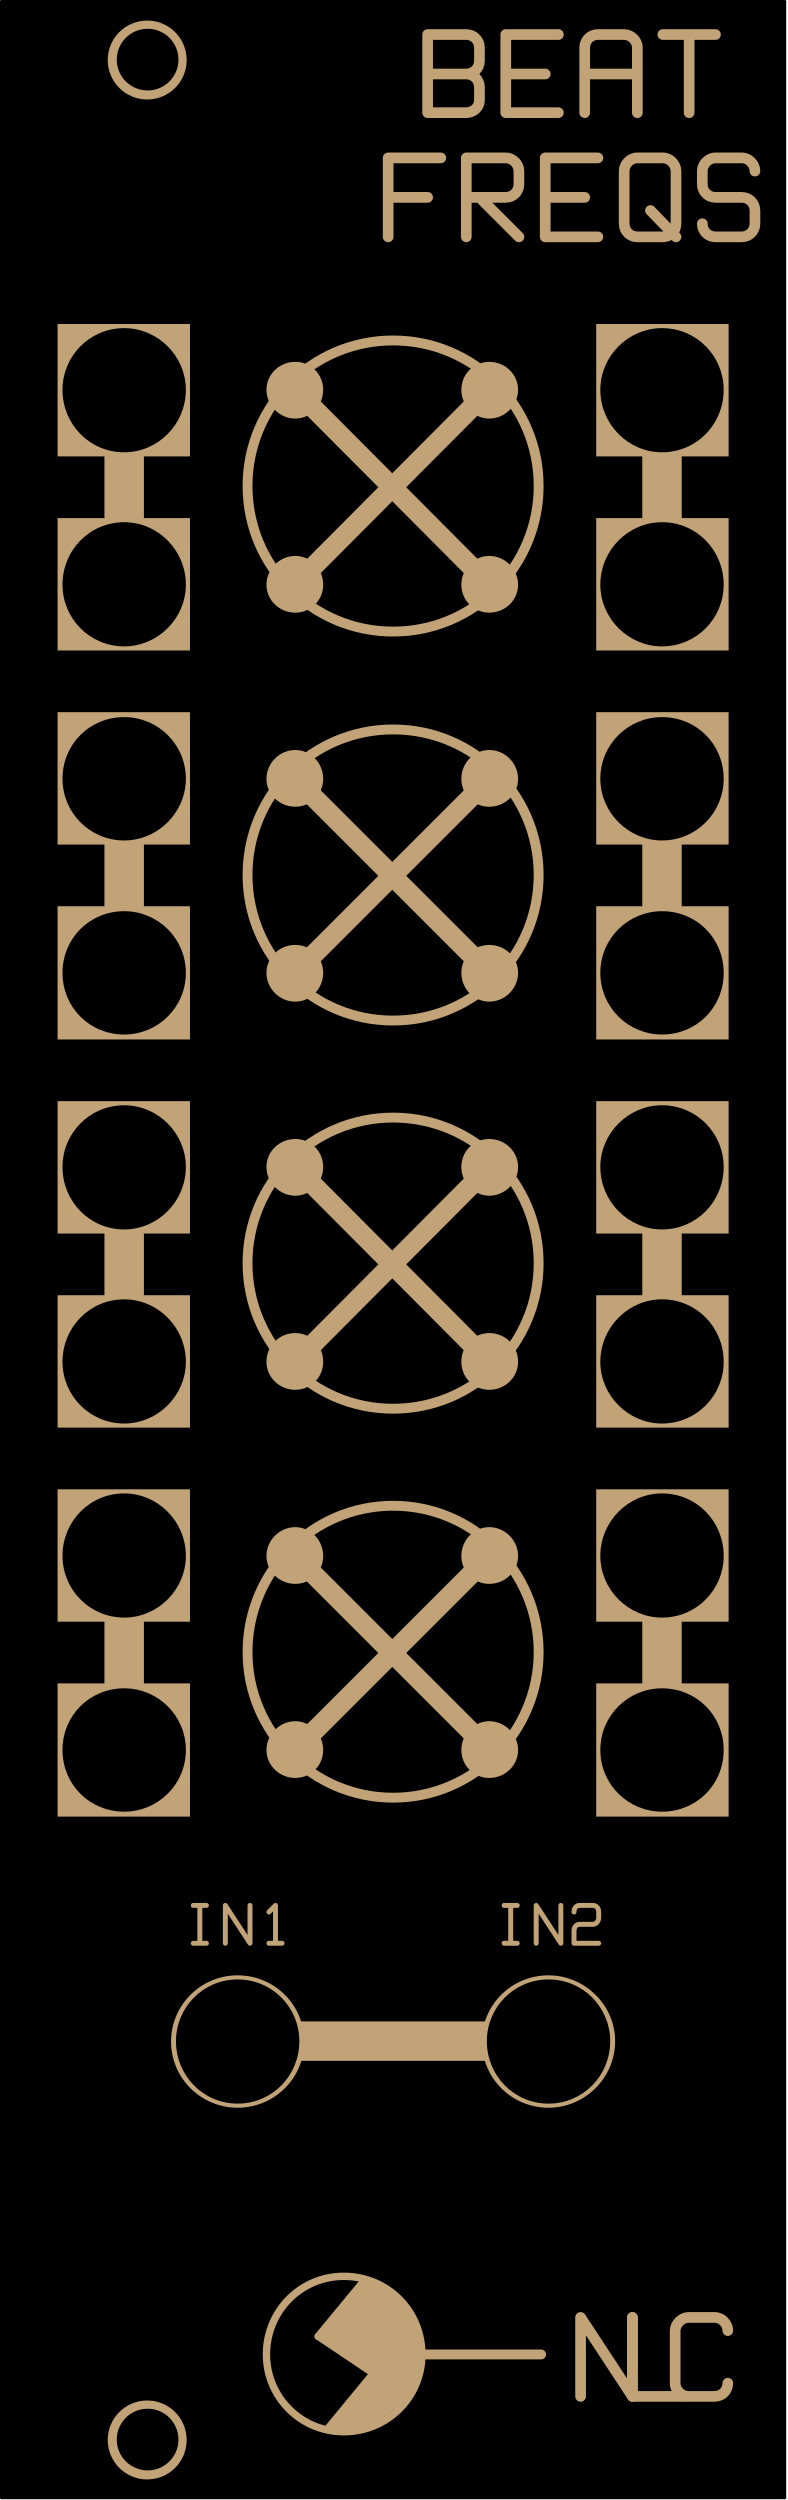
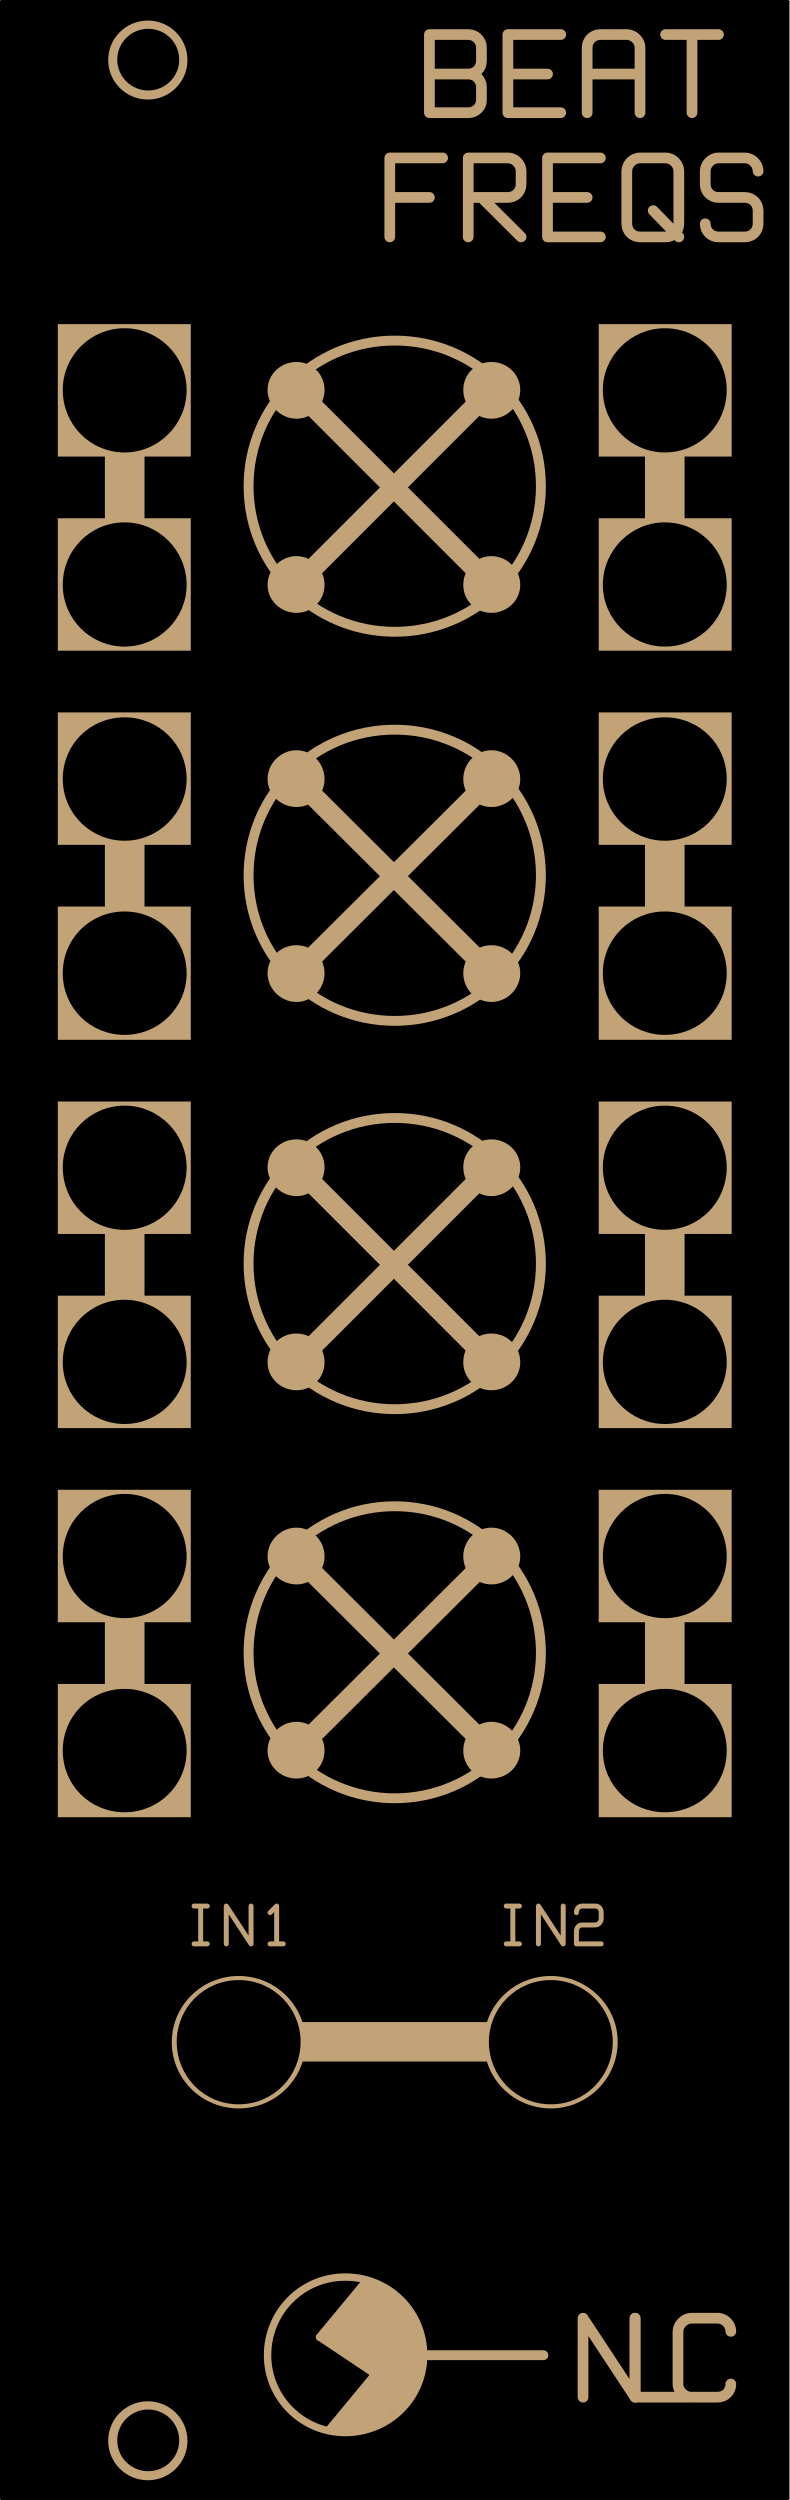
- <svg xmlns="http://www.w3.org/2000/svg" width="100%" height="100%" viewBox="0 0 479 1520" version="1.1" xml:space="preserve" style="fill-rule:evenodd;clip-rule:evenodd;stroke-linecap:round;stroke-linejoin:round;stroke-miterlimit:10;">
-   <g transform="matrix(3.125,0,0,-3.125,-303,1818.5)">
+ <svg xmlns="http://www.w3.org/2000/svg" width="100%" height="100%" viewBox="0 0 120 380" version="1.1" xml:space="preserve" style="fill-rule:evenodd;clip-rule:evenodd;stroke-linecap:round;stroke-linejoin:round;stroke-miterlimit:10;">
+   <g transform="matrix(0.784519,0,0,-0.781507,-76.0669,454.775)">
    <rect x="97.28" y="96" width="152.32" height="485.6" />
  </g>
-   <g transform="matrix(3.125,0,0,-3.125,-303,3165)">
+   <g transform="matrix(0.784519,0,0,-0.781507,-76.0669,791.51)">
    <path d="M209.92,546.56L209.92,561.92L220,546.56L220,561.92" style="fill:none;fill-rule:nonzero;stroke:rgb(193,163,119);stroke-width:2.08px;" />
  </g>
-   <g transform="matrix(3.125,0,0,-3.125,-303,3165)">
+   <g transform="matrix(0.784519,0,0,-0.781507,-76.0669,791.51)">
    <path d="M220,561.92L220,546.56L230.24,546.56" style="fill:none;fill-rule:nonzero;stroke:rgb(193,163,119);stroke-width:2.08px;" />
  </g>
-   <g transform="matrix(3.125,0,0,-3.125,442.5,1417)">
+   <g transform="matrix(0.784519,0,0,-0.781507,111.088,354.367)">
    <path d="M0,-10.24C0,-11.68 -1.12,-12.8 -2.56,-12.8L-7.68,-12.8C-8.96,-12.8 -10.24,-11.68 -10.24,-10.24L-10.24,-0C-10.24,1.28 -8.96,2.56 -7.68,2.56L-2.56,2.56C-1.12,2.56 0,1.28 0,-0" style="fill:none;fill-rule:nonzero;stroke:rgb(193,163,119);stroke-width:2.08px;" />
  </g>
-   <g transform="matrix(-3.125,0,0,-3.125,209.5,1384)">
+   <g transform="matrix(-0.784519,0,0,-0.781507,52.5941,346.114)">
    <path d="M0.16,-30.24C-8.32,-30.24 -15.04,-23.52 -15.04,-15.2C-15.04,-6.72 -8.32,0 0.16,0C8.48,0 15.2,-6.72 15.2,-15.2C15.2,-23.52 8.48,-30.24 0.16,-30.24" style="fill:none;fill-rule:nonzero;stroke:rgb(193,163,119);stroke-width:1.44px;" />
  </g>
-   <g transform="matrix(3.125,0,0,-3.125,-303,3162)">
+   <g transform="matrix(0.784519,0,0,-0.781507,-76.0669,790.76)">
    <path d="M179.2,553.76L202.24,553.76" style="fill:none;fill-rule:nonzero;stroke:rgb(193,163,119);stroke-width:1.92px;" />
  </g>
-   <g transform="matrix(-1.98658,2.41228,-2.41228,-1.98658,1846.24,2091.72)">
+   <g transform="matrix(-0.498724,0.603269,-0.605594,-0.496809,463.491,523.102)">
    <path d="M156.313,544.8L170.407,544.8" style="fill:none;fill-rule:nonzero;stroke:rgb(193,163,119);stroke-width:1.44px;" />
  </g>
-   <g transform="matrix(-1.98659,2.41228,-2.41228,-1.98659,1898.85,2179.89)">
+   <g transform="matrix(-0.498724,0.603269,-0.605594,-0.49681,476.699,545.153)">
    <path d="M158.073,562.88L172.167,562.88" style="fill:none;fill-rule:nonzero;stroke:rgb(193,163,119);stroke-width:1.44px;" />
  </g>
-   <g transform="matrix(2.59418,1.74236,-1.74236,2.59418,749.173,-291.179)">
+   <g transform="matrix(0.651259,0.435735,-0.437414,0.648759,188.077,-72.8186)">
    <path d="M157.783,553.84L170.697,553.84" style="fill:none;fill-rule:nonzero;stroke:rgb(193,163,119);stroke-width:1.44px;" />
  </g>
-   <g transform="matrix(0.0991544,3.12343,-3.12343,0.0991544,1956.68,886.449)">
+   <g transform="matrix(0.0248923,0.781114,-0.784124,0.0247967,491.216,221.685)">
    <path d="M160.3,558.384L170.385,558.384L171.357,563.058L170.89,567.685L160.3,558.384Z" style="fill:rgb(193,163,119);" />
  </g>
-   <g transform="matrix(2.73817,1.506,-1.506,2.73817,586.277,-334.632)">
+   <g transform="matrix(0.687407,0.376625,-0.378076,0.684768,147.183,-83.6856)">
    <path d="M162.57,538.791L166.222,538.791L174.101,553.448L159.885,552.502L162.57,538.791Z" style="fill:rgb(193,163,119);" />
  </g>
-   <g transform="matrix(3.125,0,0,-3.125,-303,3224)">
+   <g transform="matrix(0.784519,0,0,-0.781507,-76.0669,806.265)">
    <path d="M169.76,567.68L176.96,567.52L176.64,565.6L174.56,563.68L169.6,559.68L169.76,567.68Z" style="fill:rgb(193,163,119);" />
  </g>
-   <g transform="matrix(3.125,0,0,-3.125,-303,3170)">
+   <g transform="matrix(0.784519,0,0,-0.781507,-76.0669,792.761)">
    <path d="M169.76,560.48L178.24,560.64L178.72,555.84L178.4,552.64L177.12,549.44L169.44,549.92L169.76,560.48Z" style="fill:rgb(193,163,119);" />
  </g>
-   <g transform="matrix(3.125,0,0,-3.125,-303,3108)">
+   <g transform="matrix(0.784519,0,0,-0.781507,-76.0669,777.256)">
    <path d="M170.08,550.08L173.28,548.16L176.64,544.48L177.92,541.44L178.08,540.16L169.12,540.48L170.08,550.08Z" style="fill:rgb(193,163,119);" />
  </g>
-   <g transform="matrix(3.125,0,0,-3.125,260,68.5)">
+   <g transform="matrix(0.784519,0,0,-0.781507,65.272,17.1306)">
    <path d="M0,15.2L7.52,15.2C8.96,15.2 10.08,14.08 10.08,12.64L10.08,10.08C10.08,8.64 8.96,7.52 7.52,7.52L0,7.52M7.52,7.52C8.96,7.52 10.08,6.4 10.08,4.96L10.08,2.4C10.08,1.12 8.96,0 7.52,0L0,0L0,15.2M25.44,15.2L15.2,15.2L15.2,0L25.44,0M15.2,7.52L22.88,7.52M30.56,0L30.56,12.64C30.56,14.08 31.68,15.2 33.12,15.2L38.24,15.2C39.52,15.2 40.8,14.08 40.8,12.64L40.8,0M30.56,7.52L40.8,7.52M45.76,15.2L56,15.2M50.88,15.2L50.88,0" style="fill:none;fill-rule:nonzero;stroke:rgb(193,163,119);stroke-width:2.08px;" />
  </g>
-   <g transform="matrix(3.125,0,0,-3.125,117.5,1181.5)">
+   <g transform="matrix(0.784519,0,0,-0.781507,29.4979,295.472)">
    <path d="M0,7.36L2.56,7.36M1.28,7.36L1.28,0M0,0L2.56,0M6.24,0L6.24,7.36L11.04,0L11.04,7.36M14.72,6.08L16,7.36L16,0M14.72,0L17.28,0" style="fill:none;fill-rule:nonzero;stroke:rgb(193,163,119);stroke-width:0.96px;" />
  </g>
-   <g transform="matrix(3.125,0,0,-3.125,306.5,1181.5)">
+   <g transform="matrix(0.784519,0,0,-0.781507,76.9456,295.472)">
    <path d="M0,7.36L2.56,7.36M1.28,7.36L1.28,0M0,0L2.56,0M6.24,0L6.24,7.36L11.04,0L11.04,7.36M13.6,6.08C13.6,6.88 14.08,7.36 14.72,7.36L17.28,7.36C17.92,7.36 18.4,6.88 18.4,6.08L18.4,4.96C18.4,4.32 17.92,3.68 17.28,3.68L14.72,3.68M13.6,2.4C13.6,3.2 14.08,3.68 14.72,3.68M13.6,2.4L13.6,0L18.4,0" style="fill:none;fill-rule:nonzero;stroke:rgb(193,163,119);stroke-width:0.96px;" />
  </g>
-   <g transform="matrix(0,-3.125,3.125,0,89.5,60.5)">
+   <g transform="matrix(0,-0.781507,0.784519,0,22.4686,15.13)">
    <circle cx="7.68" cy="0" r="7.68" style="fill:rgb(193,163,119);" />
  </g>
-   <g transform="matrix(0,-3.125,3.125,0,333.25,1281.75)">
+   <g transform="matrix(0,-0.781507,0.784519,0,83.6611,320.543)">
    <path d="M13.04,-12.88C5.84,-12.88 0.08,-7.12 0.08,0.08C0.08,7.12 5.84,13.04 13.04,13.04C20.08,13.04 25.84,7.12 25.84,0.08C25.84,-7.12 20.08,-12.88 13.04,-12.88Z" style="fill:rgb(193,163,119);" />
  </g>
-   <g transform="matrix(0,-3.125,3.125,0,89.5,1507.5)">
+   <g transform="matrix(0,-0.781507,0.784519,0,22.4686,376.999)">
    <circle cx="7.68" cy="0" r="7.68" style="fill:rgb(193,163,119);" />
  </g>
-   <g transform="matrix(0,-3.125,3.125,0,144.25,1281.75)">
+   <g transform="matrix(0,-0.781507,0.784519,0,36.2134,320.543)">
    <ellipse cx="12.96" cy="0.08" rx="12.88" ry="12.96" style="fill:rgb(193,163,119);" />
  </g>
-   <g transform="matrix(3.125,0,0,-3.125,-303,773.5)">
+   <g transform="matrix(0.784519,0,0,-0.781507,-76.0669,193.439)">
    <rect x="108.16" y="158.72" width="25.76" height="25.76" style="fill:rgb(193,163,119);" />
  </g>
-   <g transform="matrix(3.125,0,0,-3.125,268,144)">
+   <g transform="matrix(0.784519,0,0,-0.781507,67.2803,36.0118)">
    <path d="M0,15.36L-10.24,15.36L-10.24,0M-10.24,7.68L-2.56,7.68M4.96,15.36L4.96,0M4.96,15.36L12.64,15.36C14.08,15.36 15.2,14.08 15.2,12.8L15.2,10.24C15.2,8.8 14.08,7.68 12.64,7.68L4.96,7.68M7.52,7.68L15.2,0M30.56,15.36L20.32,15.36L20.32,0L30.56,0M20.32,7.68L28,7.68M35.68,2.56L35.68,12.8C35.68,14.08 36.8,15.36 38.24,15.36L43.2,15.36C44.64,15.36 45.76,14.08 45.76,12.8L45.76,2.56C45.76,1.12 44.64,0 43.2,0L38.24,0C36.8,0 35.68,1.12 35.68,2.56M40.8,5.12L45.76,0M58.56,7.68C60,7.68 61.12,6.56 61.12,5.12L61.12,2.56C61.12,1.12 60,0 58.56,0L53.44,0C52,0 50.88,1.12 50.88,2.56M58.56,7.68L53.44,7.68C52,7.68 50.88,8.8 50.88,10.24L50.88,12.8C50.88,14.08 52,15.36 53.44,15.36L58.56,15.36C60,15.36 61.12,14.08 61.12,12.8" style="fill:none;fill-rule:nonzero;stroke:rgb(193,163,119);stroke-width:2.08px;" />
  </g>
-   <g transform="matrix(3.125,0,0,-3.125,-303,2781)">
+   <g transform="matrix(0.784519,0,0,-0.781507,-76.0669,695.479)">
    <path d="M143.2,492.8L203.68,492.8" style="fill:none;fill-rule:nonzero;stroke:rgb(193,163,119);stroke-width:7.68px;" />
  </g>
-   <g transform="matrix(0,-3.125,3.125,0,179,254.5)">
+   <g transform="matrix(0,-0.781507,0.784519,0,44.9372,63.6459)">
    <path d="M5.6,-5.44C2.56,-5.44 -0,-2.88 -0,0.16C-0,3.2 2.56,5.6 5.6,5.6C8.64,5.6 11.04,3.2 11.04,0.16C11.04,-2.88 8.64,-5.44 5.6,-5.44Z" style="fill:rgb(193,163,119);" />
  </g>
-   <g transform="matrix(0,-3.125,3.125,0,297.5,254.5)">
+   <g transform="matrix(0,-0.781507,0.784519,0,74.6862,63.6459)">
    <path d="M5.6,-5.44C2.56,-5.44 -0,-3.04 -0,0C-0,3.04 2.56,5.6 5.6,5.6C8.64,5.6 11.04,3.04 11.04,0C11.04,-3.04 8.64,-5.44 5.6,-5.44Z" style="fill:rgb(193,163,119);" />
  </g>
-   <g transform="matrix(0,-3.125,3.125,0,298,372.5)">
-     <path d="M5.44,-5.6C2.4,-5.6 -0,-3.2 -0,-0.16C-0,2.88 2.4,5.44 5.44,5.44C8.48,5.44 11.04,2.88 11.04,-0.16C11.04,-3.2 8.48,-5.6 5.44,-5.6Z" style="fill:rgb(193,163,119);" />
-   </g>
-   <g transform="matrix(0,-3.125,3.125,0,179.5,372.5)">
-     <path d="M5.44,-5.6C2.4,-5.6 -0,-3.04 -0,0C-0,3.04 2.4,5.44 5.44,5.44C8.48,5.44 11.04,3.04 11.04,0C11.04,-3.04 8.48,-5.6 5.44,-5.6Z" style="fill:rgb(193,163,119);" />
-   </g>
-   <g transform="matrix(2.20503,-2.21438,2.21438,2.20503,-565.382,259.942)">
-     <path d="M146.523,190.48L200.037,190.48" style="fill:none;fill-rule:nonzero;stroke:rgb(193,163,119);stroke-width:3.84px;" />
-   </g>
-   <g transform="matrix(2.20503,2.21438,-2.21438,2.20503,278.206,-507.471)">
-     <path d="M146.523,190.48L200.037,190.48" style="fill:none;fill-rule:nonzero;stroke:rgb(193,163,119);stroke-width:3.84px;" />
-   </g>
-   <g transform="matrix(0,-3.125,3.125,0,239,384)">
+   <g transform="matrix(0,-0.781507,0.784519,0,74.8117,93.1556)">
+     <path d="M5.44,-5.6C2.4,-5.6 -0,-3.2 -0,-0.16C-0,2.88 2.4,5.44 5.44,5.44C8.48,5.44 11.04,2.88 11.04,-0.16C11.04,-3.2 8.48,-5.6 5.44,-5.6Z" style="fill:rgb(193,163,119);" />
+   </g>
+   <g transform="matrix(0,-0.781507,0.784519,0,45.0628,93.1556)">
+     <path d="M5.44,-5.6C2.4,-5.6 -0,-3.04 -0,0C-0,3.04 2.4,5.44 5.44,5.44C8.48,5.44 11.04,3.04 11.04,0C11.04,-3.04 8.48,-5.6 5.44,-5.6Z" style="fill:rgb(193,163,119);" />
+   </g>
+   <g transform="matrix(0.553565,-0.553776,0.55591,0.55144,-141.937,65.007)">
+     <path d="M146.523,190.48L200.037,190.48" style="fill:none;fill-rule:nonzero;stroke:rgb(193,163,119);stroke-width:3.83px;" />
+   </g>
+   <g transform="matrix(0.553565,0.553776,-0.55591,0.55144,69.8425,-126.91)">
+     <path d="M146.523,190.48L200.037,190.48" style="fill:none;fill-rule:nonzero;stroke:rgb(193,163,119);stroke-width:3.85px;" />
+   </g>
+   <g transform="matrix(0,-0.781507,0.784519,0,60,96.0316)">
    <path d="M28.32,-28.32C12.64,-28.32 -0,-15.68 -0,0C-0,15.68 12.64,28.32 28.32,28.32C44,28.32 56.64,15.68 56.64,0C56.64,-15.68 44,-28.32 28.32,-28.32" style="fill:none;fill-rule:nonzero;stroke:rgb(193,163,119);stroke-width:1.92px;" />
  </g>
-   <g transform="matrix(0,-3.125,3.125,0,179.5,490.5)">
-     <path d="M5.44,-5.6C2.4,-5.6 -0,-3.04 -0,0C-0,3.04 2.4,5.44 5.44,5.44C8.48,5.44 11.04,3.04 11.04,0C11.04,-3.04 8.48,-5.6 5.44,-5.6Z" style="fill:rgb(193,163,119);" />
-   </g>
-   <g transform="matrix(0,-3.125,3.125,0,298,490.5)">
-     <path d="M5.44,-5.6C2.4,-5.6 -0,-3.2 -0,-0.16C-0,2.88 2.4,5.44 5.44,5.44C8.48,5.44 11.04,2.88 11.04,-0.16C11.04,-3.2 8.48,-5.6 5.44,-5.6Z" style="fill:rgb(193,163,119);" />
-   </g>
-   <g transform="matrix(0,-3.125,3.125,0,297.5,609)">
+   <g transform="matrix(0,-0.781507,0.784519,0,45.0628,122.665)">
+     <path d="M5.44,-5.6C2.4,-5.6 -0,-3.04 -0,0C-0,3.04 2.4,5.44 5.44,5.44C8.48,5.44 11.04,3.04 11.04,0C11.04,-3.04 8.48,-5.6 5.44,-5.6Z" style="fill:rgb(193,163,119);" />
+   </g>
+   <g transform="matrix(0,-0.781507,0.784519,0,74.8117,122.665)">
+     <path d="M5.44,-5.6C2.4,-5.6 -0,-3.2 -0,-0.16C-0,2.88 2.4,5.44 5.44,5.44C8.48,5.44 11.04,2.88 11.04,-0.16C11.04,-3.2 8.48,-5.6 5.44,-5.6Z" style="fill:rgb(193,163,119);" />
+   </g>
+   <g transform="matrix(0,-0.781507,0.784519,0,74.6862,152.3)">
    <path d="M5.6,-5.44C2.56,-5.44 -0,-3.04 -0,0C-0,3.04 2.56,5.6 5.6,5.6C8.64,5.6 11.04,3.04 11.04,0C11.04,-3.04 8.64,-5.44 5.6,-5.44Z" style="fill:rgb(193,163,119);" />
  </g>
-   <g transform="matrix(0,-3.125,3.125,0,179,609)">
+   <g transform="matrix(0,-0.781507,0.784519,0,44.9372,152.3)">
    <path d="M5.6,-5.44C2.56,-5.44 -0,-2.88 -0,0.16C-0,3.2 2.56,5.6 5.6,5.6C8.64,5.6 11.04,3.2 11.04,0.16C11.04,-2.88 8.64,-5.44 5.6,-5.44Z" style="fill:rgb(193,163,119);" />
  </g>
-   <g transform="matrix(2.20971,-2.20971,2.20971,2.20971,-732.358,327.439)">
-     <path d="M146.58,266.08L199.98,266.08" style="fill:none;fill-rule:nonzero;stroke:rgb(193,163,119);stroke-width:3.84px;" />
-   </g>
-   <g transform="matrix(2.20971,2.20971,-2.20971,2.20971,443.561,-438.358)">
-     <path d="M146.58,266.08L199.98,266.08" style="fill:none;fill-rule:nonzero;stroke:rgb(193,163,119);stroke-width:3.84px;" />
-   </g>
-   <g transform="matrix(0,-3.125,3.125,0,239,620.5)">
+   <g transform="matrix(0.554739,-0.552609,0.554738,0.552609,-183.855,81.8866)">
+     <path d="M146.58,266.08L199.98,266.08" style="fill:none;fill-rule:nonzero;stroke:rgb(193,163,119);stroke-width:3.83px;" />
+   </g>
+   <g transform="matrix(0.554739,0.552609,-0.554738,0.552609,111.354,-109.625)">
+     <path d="M146.58,266.08L199.98,266.08" style="fill:none;fill-rule:nonzero;stroke:rgb(193,163,119);stroke-width:3.85px;" />
+   </g>
+   <g transform="matrix(0,-0.781507,0.784519,0,60,155.176)">
    <path d="M28.32,-28.32C12.64,-28.32 -0,-15.68 -0,0C-0,15.68 12.64,28.32 28.32,28.32C44,28.32 56.64,15.68 56.64,0C56.64,-15.68 44,-28.32 28.32,-28.32" style="fill:none;fill-rule:nonzero;stroke:rgb(193,163,119);stroke-width:1.92px;" />
  </g>
-   <g transform="matrix(0,-3.125,3.125,0,179,727)">
+   <g transform="matrix(0,-0.781507,0.784519,0,44.9372,181.81)">
    <path d="M5.6,-5.44C2.56,-5.44 -0,-2.88 -0,0.16C-0,3.2 2.56,5.6 5.6,5.6C8.64,5.6 11.04,3.2 11.04,0.16C11.04,-2.88 8.64,-5.44 5.6,-5.44Z" style="fill:rgb(193,163,119);" />
  </g>
-   <g transform="matrix(0,-3.125,3.125,0,297.5,727)">
+   <g transform="matrix(0,-0.781507,0.784519,0,74.6862,181.81)">
    <path d="M5.6,-5.44C2.56,-5.44 -0,-3.04 -0,0C-0,3.04 2.56,5.6 5.6,5.6C8.64,5.6 11.04,3.04 11.04,0C11.04,-3.04 8.64,-5.44 5.6,-5.44Z" style="fill:rgb(193,163,119);" />
  </g>
-   <g transform="matrix(0,-3.125,3.125,0,298,845)">
+   <g transform="matrix(0,-0.781507,0.784519,0,74.8117,211.32)">
    <path d="M5.44,-5.6C2.4,-5.6 -0,-3.2 -0,-0.16C-0,2.88 2.4,5.44 5.44,5.44C8.64,5.44 11.04,2.88 11.04,-0.16C11.04,-3.2 8.64,-5.6 5.44,-5.6Z" style="fill:rgb(193,163,119);" />
  </g>
-   <g transform="matrix(0,-3.125,3.125,0,179.5,845)">
+   <g transform="matrix(0,-0.781507,0.784519,0,45.0628,211.32)">
    <path d="M5.44,-5.6C2.4,-5.6 -0,-3.04 -0,0C-0,3.04 2.4,5.44 5.44,5.44C8.64,5.44 11.04,3.04 11.04,0C11.04,-3.04 8.64,-5.6 5.44,-5.6Z" style="fill:rgb(193,163,119);" />
  </g>
-   <g transform="matrix(2.20503,-2.21438,2.21438,2.20503,-900.196,399.042)">
-     <path d="M146.523,341.68L200.037,341.68" style="fill:none;fill-rule:nonzero;stroke:rgb(193,163,119);stroke-width:3.84px;" />
-   </g>
-   <g transform="matrix(2.20503,2.21438,-2.21438,2.20503,613.02,-368.372)">
-     <path d="M146.523,341.68L200.037,341.68" style="fill:none;fill-rule:nonzero;stroke:rgb(193,163,119);stroke-width:3.84px;" />
-   </g>
-   <g transform="matrix(0,-3.125,3.125,0,239,856.5)">
+   <g transform="matrix(0.553564,-0.553776,0.55591,0.551439,-225.991,99.7933)">
+     <path d="M146.523,341.68L200.037,341.68" style="fill:none;fill-rule:nonzero;stroke:rgb(193,163,119);stroke-width:3.83px;" />
+   </g>
+   <g transform="matrix(0.553564,0.553776,-0.55591,0.551439,153.896,-92.1234)">
+     <path d="M146.523,341.68L200.037,341.68" style="fill:none;fill-rule:nonzero;stroke:rgb(193,163,119);stroke-width:3.85px;" />
+   </g>
+   <g transform="matrix(0,-0.781507,0.784519,0,60,214.195)">
    <path d="M28.32,-28.32C12.64,-28.32 -0,-15.68 -0,0C-0,15.68 12.64,28.32 28.32,28.32C44,28.32 56.64,15.68 56.64,0C56.64,-15.68 44,-28.32 28.32,-28.32" style="fill:none;fill-rule:nonzero;stroke:rgb(193,163,119);stroke-width:1.92px;" />
  </g>
-   <g transform="matrix(0,-3.125,3.125,0,179.5,963)">
-     <path d="M5.44,-5.6C2.4,-5.6 -0,-3.04 -0,0C-0,3.04 2.4,5.44 5.44,5.44C8.48,5.44 11.04,3.04 11.04,0C11.04,-3.04 8.48,-5.6 5.44,-5.6Z" style="fill:rgb(193,163,119);" />
-   </g>
-   <g transform="matrix(0,-3.125,3.125,0,298,963)">
-     <path d="M5.44,-5.6C2.4,-5.6 -0,-3.2 -0,-0.16C-0,2.88 2.4,5.44 5.44,5.44C8.48,5.44 11.04,2.88 11.04,-0.16C11.04,-3.2 8.48,-5.6 5.44,-5.6Z" style="fill:rgb(193,163,119);" />
-   </g>
-   <g transform="matrix(0,-3.125,3.125,0,298,1081)">
-     <path d="M5.44,-5.6C2.4,-5.6 -0,-3.2 -0,-0.16C-0,2.88 2.4,5.44 5.44,5.44C8.48,5.44 11.04,2.88 11.04,-0.16C11.04,-3.2 8.48,-5.6 5.44,-5.6Z" style="fill:rgb(193,163,119);" />
-   </g>
-   <g transform="matrix(0,-3.125,3.125,0,179.5,1081)">
-     <path d="M5.44,-5.6C2.4,-5.6 -0,-3.04 -0,0C-0,3.04 2.4,5.44 5.44,5.44C8.48,5.44 11.04,3.04 11.04,0C11.04,-3.04 8.48,-5.6 5.44,-5.6Z" style="fill:rgb(193,163,119);" />
-   </g>
-   <g transform="matrix(2.20971,-2.20971,2.20971,2.20971,-1066.47,465.831)">
-     <path d="M146.58,417.28L199.98,417.28" style="fill:none;fill-rule:nonzero;stroke:rgb(193,163,119);stroke-width:3.84px;" />
-   </g>
-   <g transform="matrix(2.20971,2.20971,-2.20971,2.20971,777.669,-299.966)">
-     <path d="M146.58,417.28L199.98,417.28" style="fill:none;fill-rule:nonzero;stroke:rgb(193,163,119);stroke-width:3.84px;" />
-   </g>
-   <g transform="matrix(0,-3.125,3.125,0,239.25,1092.75)">
+   <g transform="matrix(0,-0.781507,0.784519,0,45.0628,240.829)">
+     <path d="M5.44,-5.6C2.4,-5.6 -0,-3.04 -0,0C-0,3.04 2.4,5.44 5.44,5.44C8.48,5.44 11.04,3.04 11.04,0C11.04,-3.04 8.48,-5.6 5.44,-5.6Z" style="fill:rgb(193,163,119);" />
+   </g>
+   <g transform="matrix(0,-0.781507,0.784519,0,74.8117,240.829)">
+     <path d="M5.44,-5.6C2.4,-5.6 -0,-3.2 -0,-0.16C-0,2.88 2.4,5.44 5.44,5.44C8.48,5.44 11.04,2.88 11.04,-0.16C11.04,-3.2 8.48,-5.6 5.44,-5.6Z" style="fill:rgb(193,163,119);" />
+   </g>
+   <g transform="matrix(0,-0.781507,0.784519,0,74.8117,270.339)">
+     <path d="M5.44,-5.6C2.4,-5.6 -0,-3.2 -0,-0.16C-0,2.88 2.4,5.44 5.44,5.44C8.48,5.44 11.04,2.88 11.04,-0.16C11.04,-3.2 8.48,-5.6 5.44,-5.6Z" style="fill:rgb(193,163,119);" />
+   </g>
+   <g transform="matrix(0,-0.781507,0.784519,0,45.0628,270.339)">
+     <path d="M5.44,-5.6C2.4,-5.6 -0,-3.04 -0,0C-0,3.04 2.4,5.44 5.44,5.44C8.48,5.44 11.04,3.04 11.04,0C11.04,-3.04 8.48,-5.6 5.44,-5.6Z" style="fill:rgb(193,163,119);" />
+   </g>
+   <g transform="matrix(0.554739,-0.552609,0.554739,0.552609,-267.732,116.496)">
+     <path d="M146.58,417.28L199.98,417.28" style="fill:none;fill-rule:nonzero;stroke:rgb(193,163,119);stroke-width:3.83px;" />
+   </g>
+   <g transform="matrix(0.554739,0.552609,-0.554739,0.552609,195.231,-75.0161)">
+     <path d="M146.58,417.28L199.98,417.28" style="fill:none;fill-rule:nonzero;stroke:rgb(193,163,119);stroke-width:3.85px;" />
+   </g>
+   <g transform="matrix(0,-0.781507,0.784519,0,60.0628,273.277)">
    <path d="M28.24,-28.4C12.72,-28.4 -0.08,-15.76 -0.08,-0.08C-0.08,15.6 12.72,28.24 28.24,28.24C43.92,28.24 56.72,15.6 56.72,-0.08C56.72,-15.76 43.92,-28.4 28.24,-28.4" style="fill:none;fill-rule:nonzero;stroke:rgb(193,163,119);stroke-width:1.92px;" />
  </g>
-   <g transform="matrix(3.125,0,0,-3.125,-303,1600.5)">
+   <g transform="matrix(0.784519,0,0,-0.781507,-76.0669,400.257)">
    <path d="M108.16,411.36L133.92,411.36L133.92,385.6L108.16,385.6L108.16,411.36ZM108.16,373.6L133.92,373.6L133.92,347.84L108.16,347.84L108.16,373.6ZM108.16,335.84L133.92,335.84L133.92,309.92L108.16,309.92L108.16,335.84ZM108.16,297.92L133.92,297.92L133.92,272.16L108.16,272.16L108.16,297.92ZM108.16,260.16L133.92,260.16L133.92,234.4L108.16,234.4L108.16,260.16ZM108.16,222.4L133.92,222.4L133.92,196.64L108.16,196.64L108.16,222.4ZM108.16,184.64L133.92,184.64L133.92,158.72L108.16,158.72L108.16,184.64ZM212.96,449.12L238.72,449.12L238.72,423.36L212.96,423.36L212.96,449.12ZM212.96,411.36L238.72,411.36L238.72,385.6L212.96,385.6L212.96,411.36ZM212.96,373.6L238.72,373.6L238.72,347.84L212.96,347.84L212.96,373.6ZM212.96,335.84L238.72,335.84L238.72,309.92L212.96,309.92L212.96,335.84ZM212.96,297.92L238.72,297.92L238.72,272.16L212.96,272.16L212.96,297.92ZM212.96,260.16L238.72,260.16L238.72,234.4L212.96,234.4L212.96,260.16ZM212.96,222.4L238.72,222.4L238.72,196.64L212.96,196.64L212.96,222.4ZM212.96,184.64L238.72,184.64L238.72,158.72L212.96,158.72L212.96,184.64Z" style="fill:rgb(193,163,119);" />
  </g>
-   <g transform="matrix(0,3.125,-3.125,0,670.75,-82.25)">
+   <g transform="matrix(0,0.781507,-0.784519,0,168.389,-20.5693)">
    <path d="M102.16,190.48L140.08,190.48" style="fill:none;fill-rule:nonzero;stroke:rgb(193,163,119);stroke-width:7.68px;" />
  </g>
-   <g transform="matrix(0,3.125,-3.125,0,907,154)">
+   <g transform="matrix(0,0.781507,-0.784519,0,227.699,38.5127)">
    <path d="M102.24,266.08L140,266.08" style="fill:none;fill-rule:nonzero;stroke:rgb(193,163,119);stroke-width:7.68px;" />
  </g>
-   <g transform="matrix(0,3.125,-3.125,0,1143.25,390.25)">
+   <g transform="matrix(0,0.781507,-0.784519,0,287.008,97.5946)">
    <path d="M102.16,341.68L140.08,341.68" style="fill:none;fill-rule:nonzero;stroke:rgb(193,163,119);stroke-width:7.68px;" />
  </g>
-   <g transform="matrix(0,3.125,-3.125,0,1379.5,626.5)">
+   <g transform="matrix(0,0.781507,-0.784519,0,346.318,156.677)">
    <path d="M102.24,417.28L140,417.28" style="fill:none;fill-rule:nonzero;stroke:rgb(193,163,119);stroke-width:7.68px;" />
  </g>
-   <g transform="matrix(0,3.125,-3.125,0,997.75,-409.25)">
+   <g transform="matrix(0,0.781507,-0.784519,0,250.481,-102.346)">
    <path d="M206.8,190.48L244.72,190.48" style="fill:none;fill-rule:nonzero;stroke:rgb(193,163,119);stroke-width:7.68px;" />
  </g>
-   <g transform="matrix(0,3.125,-3.125,0,1234,-173)">
+   <g transform="matrix(0,0.781507,-0.784519,0,309.791,-43.2642)">
    <path d="M206.88,266.08L244.64,266.08" style="fill:none;fill-rule:nonzero;stroke:rgb(193,163,119);stroke-width:7.68px;" />
  </g>
-   <g transform="matrix(0,3.125,-3.125,0,1470.25,63.25)">
+   <g transform="matrix(0,0.781507,-0.784519,0,369.1,15.8177)">
    <path d="M206.8,341.68L244.72,341.68" style="fill:none;fill-rule:nonzero;stroke:rgb(193,163,119);stroke-width:7.68px;" />
  </g>
-   <g transform="matrix(0,3.125,-3.125,0,1706.5,299.5)">
+   <g transform="matrix(0,0.781507,-0.784519,0,428.41,74.8996)">
    <path d="M206.88,417.28L244.64,417.28" style="fill:none;fill-rule:nonzero;stroke:rgb(193,163,119);stroke-width:7.68px;" />
  </g>
-   <g transform="matrix(0,-3.125,3.125,0,90,55)">
+   <g transform="matrix(0,-0.781507,0.784519,0,22.5941,13.7545)">
    <circle cx="6" cy="-0.08" r="6" />
  </g>
-   <g transform="matrix(0,-3.125,3.125,0,333.25,1278.75)">
+   <g transform="matrix(0,-0.781507,0.784519,0,83.6611,319.793)">
    <path d="M12.08,-11.92C5.36,-11.92 -0.08,-6.64 -0.08,0.08C-0.08,6.8 5.36,12.08 12.08,12.08C18.64,12.08 24.08,6.8 24.08,0.08C24.08,-6.64 18.64,-11.92 12.08,-11.92Z" />
  </g>
-   <g transform="matrix(0,-3.125,3.125,0,90,1502)">
+   <g transform="matrix(0,-0.781507,0.784519,0,22.5941,375.624)">
    <circle cx="6" cy="-0.08" r="6" />
  </g>
-   <g transform="matrix(0,-3.125,3.125,0,144.25,1278.75)">
+   <g transform="matrix(0,-0.781507,0.784519,0,36.2134,319.793)">
    <path d="M12.08,-11.92C5.36,-11.92 -0.08,-6.64 -0.08,0.08C-0.08,6.8 5.36,12.08 12.08,12.08C18.64,12.08 24.08,6.8 24.08,0.08C24.08,-6.64 18.64,-11.92 12.08,-11.92Z" />
  </g>
-   <g transform="matrix(0,-3.125,3.125,0,75.25,274.75)">
+   <g transform="matrix(0,-0.781507,0.784519,0,18.8912,68.7101)">
    <path d="M12.08,-11.92C5.36,-11.92 -0.08,-6.64 -0.08,0.08C-0.08,6.64 5.36,12.08 12.08,12.08C18.64,12.08 24.08,6.64 24.08,0.08C24.08,-6.64 18.64,-11.92 12.08,-11.92Z" />
  </g>
-   <g transform="matrix(0,-3.125,3.125,0,75.75,392.75)">
+   <g transform="matrix(0,-0.781507,0.784519,0,19.0167,98.2198)">
    <path d="M11.92,-12.08C5.36,-12.08 -0.08,-6.8 -0.08,-0.08C-0.08,6.48 5.36,11.92 11.92,11.92C18.64,11.92 24.08,6.48 24.08,-0.08C24.08,-6.8 18.64,-12.08 11.92,-12.08Z" />
  </g>
-   <g transform="matrix(0,-3.125,3.125,0,75.5,511)">
+   <g transform="matrix(0,-0.781507,0.784519,0,18.954,127.792)">
    <path d="M12,-12C5.44,-12 0,-6.72 0,0C0,6.56 5.44,12 12,12C18.72,12 24,6.56 24,0C24,-6.72 18.72,-12 12,-12Z" />
  </g>
-   <g transform="matrix(0,-3.125,3.125,0,75.5,629)">
+   <g transform="matrix(0,-0.781507,0.784519,0,18.954,157.302)">
    <path d="M12,-12C5.28,-12 0,-6.72 0,0C0,6.56 5.28,12 12,12C18.72,12 24,6.56 24,0C24,-6.72 18.72,-12 12,-12Z" />
  </g>
-   <g transform="matrix(0,-3.125,3.125,0,75.25,747.25)">
+   <g transform="matrix(0,-0.781507,0.784519,0,18.8912,186.874)">
    <path d="M12.08,-11.92C5.36,-11.92 -0.08,-6.64 -0.08,0.08C-0.08,6.64 5.36,12.08 12.08,12.08C18.64,12.08 24.08,6.64 24.08,0.08C24.08,-6.64 18.64,-11.92 12.08,-11.92Z" />
  </g>
-   <g transform="matrix(0,-3.125,3.125,0,75.75,865.25)">
+   <g transform="matrix(0,-0.781507,0.784519,0,19.0167,216.384)">
    <path d="M11.92,-12.08C5.36,-12.08 -0.08,-6.8 -0.08,-0.08C-0.08,6.48 5.36,11.92 11.92,11.92C18.64,11.92 24.08,6.48 24.08,-0.08C24.08,-6.8 18.64,-12.08 11.92,-12.08Z" />
  </g>
-   <g transform="matrix(0,-3.125,3.125,0,75.75,983.25)">
+   <g transform="matrix(0,-0.781507,0.784519,0,19.0167,245.893)">
    <path d="M11.92,-12.08C5.36,-12.08 -0.08,-6.8 -0.08,-0.08C-0.08,6.48 5.36,11.92 11.92,11.92C18.64,11.92 24.08,6.48 24.08,-0.08C24.08,-6.8 18.64,-12.08 11.92,-12.08Z" />
  </g>
-   <g transform="matrix(0,-3.125,3.125,0,75.5,1101.5)">
+   <g transform="matrix(0,-0.781507,0.784519,0,18.954,275.466)">
    <path d="M12,-12C5.28,-12 0,-6.72 0,0C0,6.56 5.28,12 12,12C18.72,12 24,6.56 24,0C24,-6.72 18.72,-12 12,-12Z" />
  </g>
-   <g transform="matrix(0,-3.125,3.125,0,402.25,274.75)">
+   <g transform="matrix(0,-0.781507,0.784519,0,100.983,68.7101)">
    <path d="M12.08,-11.92C5.36,-11.92 -0.08,-6.48 -0.08,0.08C-0.08,6.8 5.36,12.08 12.08,12.08C18.64,12.08 24.08,6.8 24.08,0.08C24.08,-6.48 18.64,-11.92 12.08,-11.92Z" />
  </g>
-   <g transform="matrix(0,-3.125,3.125,0,402.75,392.75)">
+   <g transform="matrix(0,-0.781507,0.784519,0,101.109,98.2198)">
    <path d="M11.92,-12.08C5.36,-12.08 -0.08,-6.64 -0.08,-0.08C-0.08,6.64 5.36,11.92 11.92,11.92C18.64,11.92 24.08,6.64 24.08,-0.08C24.08,-6.64 18.64,-12.08 11.92,-12.08Z" />
  </g>
-   <g transform="matrix(0,-3.125,3.125,0,402.5,511)">
+   <g transform="matrix(0,-0.781507,0.784519,0,101.046,127.792)">
    <path d="M12,-12C5.44,-12 0,-6.56 0,0C0,6.72 5.44,12 12,12C18.72,12 24,6.72 24,0C24,-6.56 18.72,-12 12,-12Z" />
  </g>
-   <g transform="matrix(0,-3.125,3.125,0,402.5,629)">
+   <g transform="matrix(0,-0.781507,0.784519,0,101.046,157.302)">
    <path d="M12,-12C5.28,-12 0,-6.56 0,0C0,6.72 5.28,12 12,12C18.72,12 24,6.72 24,0C24,-6.56 18.72,-12 12,-12Z" />
  </g>
-   <g transform="matrix(0,-3.125,3.125,0,402.25,747.25)">
+   <g transform="matrix(0,-0.781507,0.784519,0,100.983,186.874)">
    <path d="M12.08,-11.92C5.36,-11.92 -0.08,-6.48 -0.08,0.08C-0.08,6.8 5.36,12.08 12.08,12.08C18.64,12.08 24.08,6.8 24.08,0.08C24.08,-6.48 18.64,-11.92 12.08,-11.92Z" />
  </g>
-   <g transform="matrix(0,-3.125,3.125,0,402.75,865.25)">
+   <g transform="matrix(0,-0.781507,0.784519,0,101.109,216.384)">
    <path d="M11.92,-12.08C5.36,-12.08 -0.08,-6.64 -0.08,-0.08C-0.08,6.64 5.36,11.92 11.92,11.92C18.64,11.92 24.08,6.64 24.08,-0.08C24.08,-6.64 18.64,-12.08 11.92,-12.08Z" />
  </g>
-   <g transform="matrix(0,-3.125,3.125,0,402.75,983.25)">
+   <g transform="matrix(0,-0.781507,0.784519,0,101.109,245.893)">
    <path d="M11.92,-12.08C5.36,-12.08 -0.08,-6.64 -0.08,-0.08C-0.08,6.64 5.36,11.92 11.92,11.92C18.64,11.92 24.08,6.64 24.08,-0.08C24.08,-6.64 18.64,-12.08 11.92,-12.08Z" />
  </g>
-   <g transform="matrix(0,-3.125,3.125,0,402.5,1101.5)">
+   <g transform="matrix(0,-0.781507,0.784519,0,101.046,275.466)">
    <path d="M12,-12C5.28,-12 0,-6.56 0,0C0,6.72 5.28,12 12,12C18.72,12 24,6.72 24,0C24,-6.56 18.72,-12 12,-12Z" />
  </g>
-   <g transform="matrix(-3.125,0,0,-3.125,781,301)">
+   <g transform="matrix(-0.784519,0,0,-0.781507,196.067,75.2748)">
    <path d="M97.28,96L249.6,96" style="fill:none;fill-rule:nonzero;stroke:black;stroke-width:0.64px;" />
  </g>
-   <g transform="matrix(0,3.125,-3.125,0,1059.75,455.75)">
+   <g transform="matrix(0,0.781507,-0.784519,0,266.046,113.975)">
    <path d="M-145.52,338.8L340.08,338.8" style="fill:none;fill-rule:nonzero;stroke:black;stroke-width:0.64px;" />
  </g>
-   <g transform="matrix(3.125,0,0,-3.125,-303,3336)">
+   <g transform="matrix(0.784519,0,0,-0.781507,-76.0669,834.274)">
    <path d="M97.28,581.6L249.6,581.6" style="fill:none;fill-rule:nonzero;stroke:black;stroke-width:0.64px;" />
  </g>
-   <g transform="matrix(0,-3.125,3.125,0,-581.75,1539.75)">
+   <g transform="matrix(0,-0.781507,0.784519,0,-146.046,385.064)">
    <path d="M6.8,338.8L492.4,338.8" style="fill:none;fill-rule:nonzero;stroke:black;stroke-width:0.64px;" />
  </g>
</svg>
